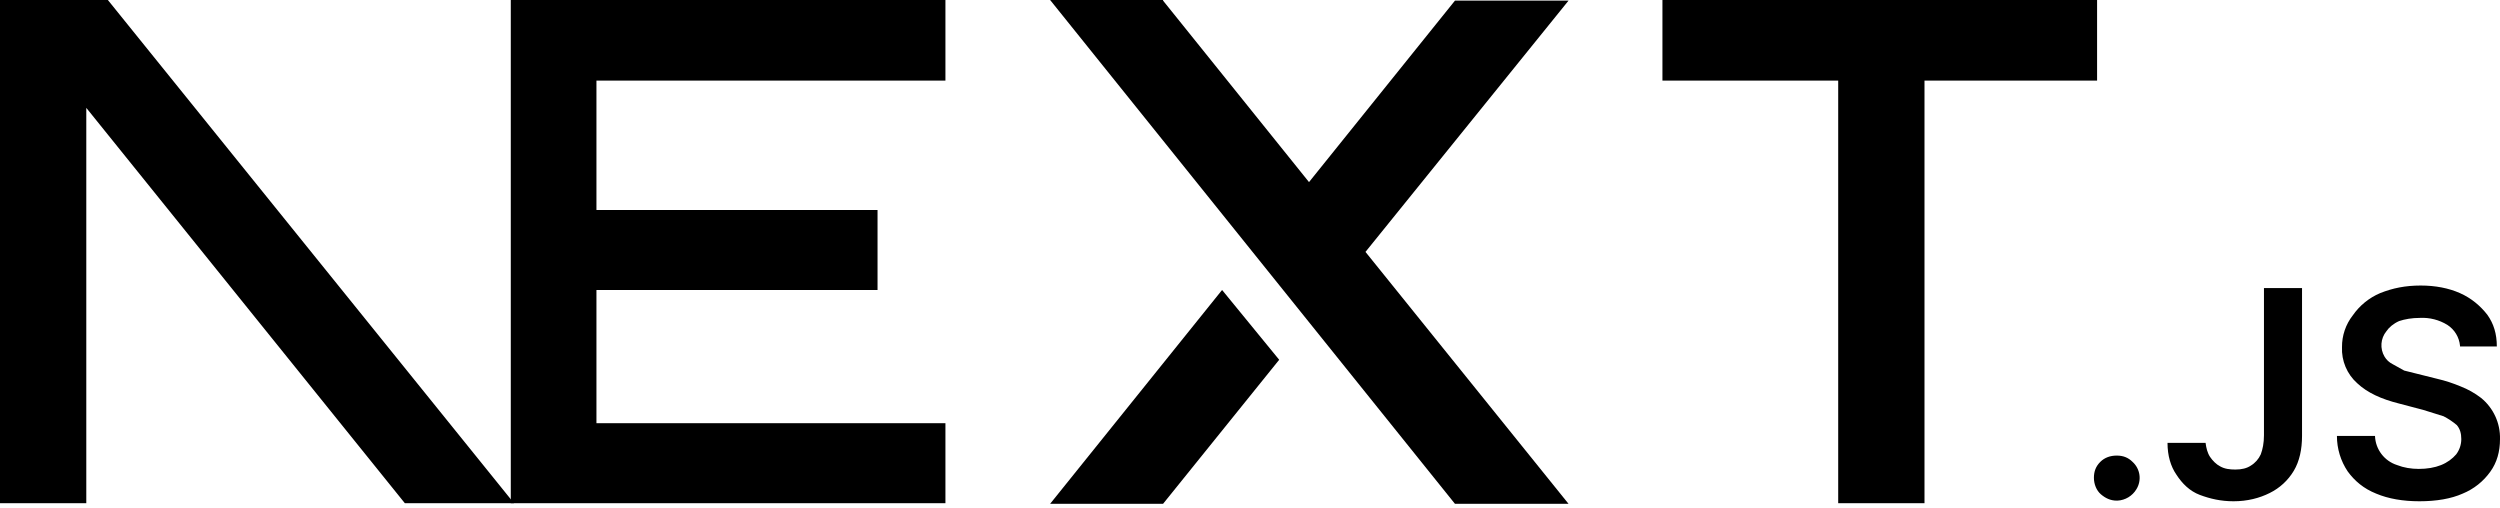
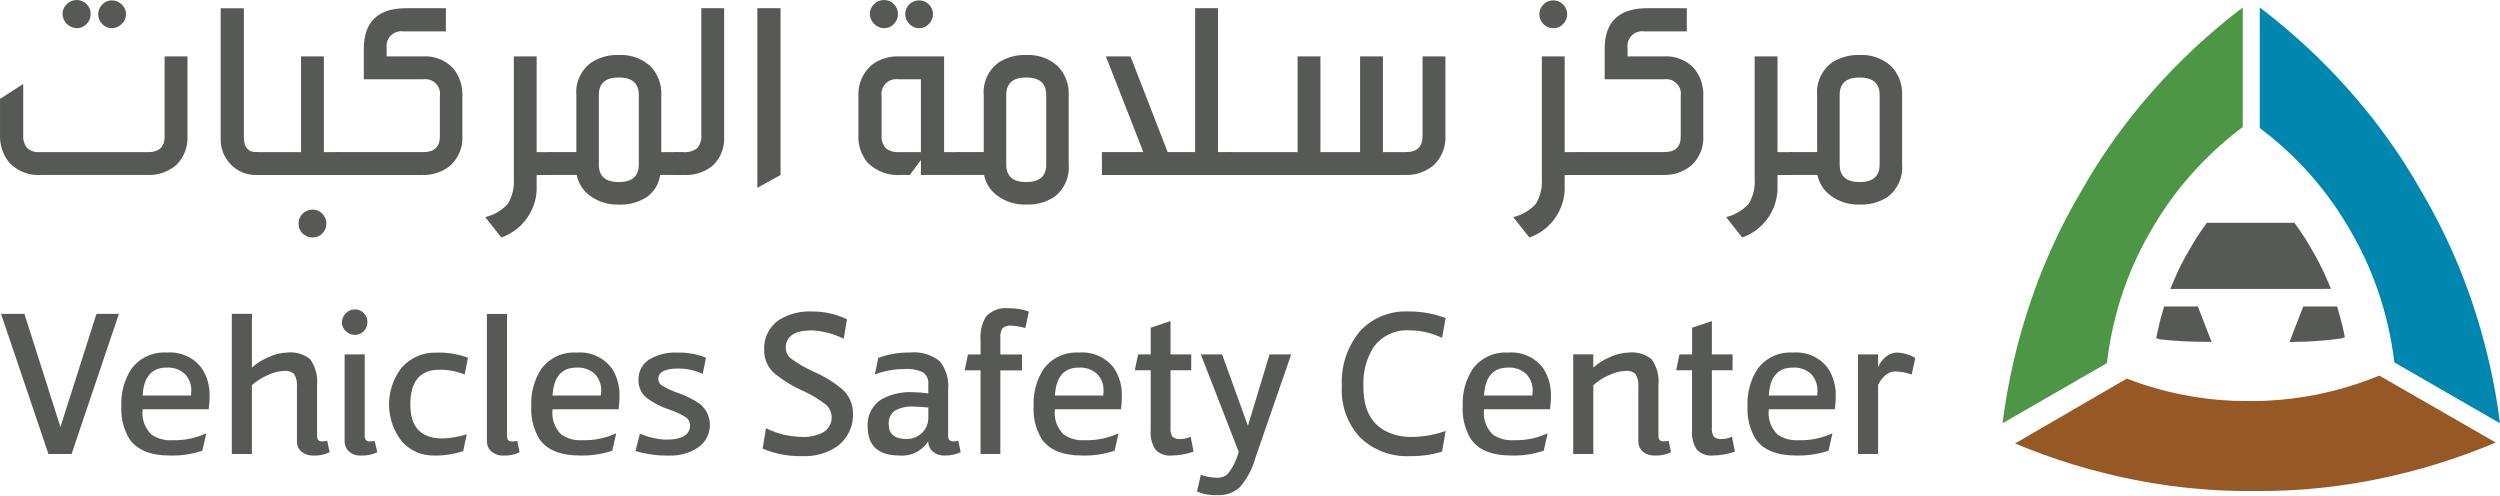
- <svg xmlns="http://www.w3.org/2000/svg" fill="none" viewBox="0 0 394 80">
-   <path fill="#000" d="M262 0h68.5v12.7h-27.2v66.6h-13.6V12.7H262V0ZM149 0v12.7H94v20.4h44.3v12.6H94v21h55v12.6H80.5V0h68.7zm34.3 0h-17.8l63.8 79.4h17.9l-32-39.7 32-39.6h-17.9l-23 28.6-23-28.6zm18.3 56.7-9-11-27.1 33.7h17.8l18.3-22.7z" />
-   <path fill="#000" d="M81 79.3 17 0H0v79.3h13.6V17l50.2 62.3H81Zm252.6-.4c-1 0-1.8-.4-2.5-1s-1.1-1.6-1.1-2.6.3-1.8 1-2.5 1.6-1 2.6-1 1.8.3 2.5 1a3.4 3.4 0 0 1 .6 4.3 3.7 3.7 0 0 1-3 1.8zm23.2-33.5h6v23.3c0 2.1-.4 4-1.3 5.5a9.1 9.1 0 0 1-3.8 3.5c-1.6.8-3.5 1.3-5.7 1.3-2 0-3.7-.4-5.3-1s-2.8-1.8-3.7-3.2c-.9-1.3-1.4-3-1.4-5h6c.1.8.3 1.6.7 2.2s1 1.2 1.6 1.5c.7.4 1.5.5 2.4.5 1 0 1.8-.2 2.4-.6a4 4 0 0 0 1.6-1.8c.3-.8.5-1.8.5-3V45.5zm30.9 9.1a4.4 4.4 0 0 0-2-3.3 7.5 7.5 0 0 0-4.3-1.1c-1.3 0-2.4.2-3.3.5-.9.4-1.6 1-2 1.6a3.5 3.5 0 0 0-.3 4c.3.5.7.9 1.3 1.2l1.8 1 2 .5 3.2.8c1.3.3 2.5.7 3.7 1.2a13 13 0 0 1 3.2 1.8 8.1 8.1 0 0 1 3 6.5c0 2-.5 3.7-1.5 5.1a10 10 0 0 1-4.4 3.5c-1.8.8-4.1 1.2-6.8 1.2-2.6 0-4.9-.4-6.8-1.2-2-.8-3.4-2-4.5-3.5a10 10 0 0 1-1.7-5.6h6a5 5 0 0 0 3.5 4.6c1 .4 2.2.6 3.4.6 1.3 0 2.5-.2 3.5-.6 1-.4 1.8-1 2.4-1.7a4 4 0 0 0 .8-2.4c0-.9-.2-1.6-.7-2.2a11 11 0 0 0-2.1-1.4l-3.2-1-3.8-1c-2.8-.7-5-1.7-6.6-3.2a7.2 7.2 0 0 1-2.4-5.7 8 8 0 0 1 1.7-5 10 10 0 0 1 4.3-3.5c2-.8 4-1.2 6.4-1.2 2.3 0 4.4.4 6.2 1.2 1.8.8 3.2 2 4.3 3.4 1 1.4 1.5 3 1.5 5h-5.8z" />
+ <svg xmlns="http://www.w3.org/2000/svg" width="300.33" height="59.481" viewBox="0 0 300.33 59.481">
+   <defs>
+     <style>.a{fill:#575957;}.b{fill:#4d9645;}.c{fill:#0087b0;}.d{fill:#965926;}</style>
+   </defs>
+   <g transform="translate(-1221.508 -1245.895)">
+     <path class="a" d="M1230.149,1313.185h-2.776l-5.7-16.835h2.812l4.326,13.591,4.326-13.591h2.7Z" transform="translate(-0.043 -12.748)" />
+     <path class="a" d="M1346.037,1267.248l-2.788,1.544v-21.577h2.788Z" transform="translate(-30.759 -0.333)" />
+     <path class="a" d="M1414.294,1267.248h-15.657V1264.5h4.976l-4.5-11.5h2.959l4.462,11.5h3.3v-17.287h2.746V1264.5h1.715Z" transform="translate(-44.753 -0.333)" />
+     <path class="b" d="M1557.873,1281.247a39.633,39.633,0,0,1,2.38-5.574c.268-.523.582-1.089.985-1.772s.721-1.232,1.044-1.739a39.851,39.851,0,0,1,3.633-4.836,41.782,41.782,0,0,1,6.081-5.67l.268-.2v-14.365a74.776,74.776,0,0,0-10.984,10.229,72.072,72.072,0,0,0-6.554,8.728c-.66,1.036-1.281,2.088-1.88,3.142-.619,1.048-1.216,2.112-1.782,3.2a70.89,70.89,0,0,0-4.285,10.04,74.231,74.231,0,0,0-3.374,14.614l12.539-7.226.061-.474a41.457,41.457,0,0,1,1.87-8.1" transform="translate(-81.329 -0.301)" />
+     <path class="c" d="M1585.841,1262.419a41.21,41.21,0,0,1,5.121,4.907,39.687,39.687,0,0,1,3.634,4.844c.33.515.661,1.068,1.047,1.739s.7,1.223.98,1.764a39.632,39.632,0,0,1,2.377,5.574,41.767,41.767,0,0,1,1.873,8.1l.049.384,12.695,7.316a74.666,74.666,0,0,0-3.373-14.614,70.826,70.826,0,0,0-4.288-10.04c-.566-1.092-1.167-2.155-1.781-3.2-.6-1.054-1.22-2.106-1.881-3.142a71.4,71.4,0,0,0-6.556-8.728,74.534,74.534,0,0,0-10.982-10.23v14.48l.118.09c.327.252.649.5.968.763" transform="translate(-91.777 -0.301)" />
+     <path class="d" d="M1581.647,1308.55a39.942,39.942,0,0,1-6.009.738c-.548.025-1.106.037-1.705.037h-.792c-.536,0-1.056-.008-1.554-.029a40.444,40.444,0,0,1-6-.712,41.1,41.1,0,0,1-6.751-1.952l-13.427,7.793a74.821,74.821,0,0,0,14.377,4.373,71.56,71.56,0,0,0,10.847,1.286c1.228.05,2.454.064,3.668.053,1.214.008,2.433-.013,3.666-.067a71.07,71.07,0,0,0,10.845-1.335,74.994,74.994,0,0,0,14.347-4.422l-13.981-8.043a41.629,41.629,0,0,1-7.524,2.281" transform="translate(-81.835 -15.254)" />
+     <path class="a" d="M1588.919,1289.65h.757l-.29-.7c-.37-.89-.761-1.732-1.164-2.5-.242-.461-.51-.94-.841-1.514-.35-.608-.615-1.047-.884-1.468-.3-.466-.641-.974-1.056-1.548l-.152-.209h-10.525l-.151.209c-.413.57-.76,1.078-1.061,1.55s-.568.919-.86,1.434l-.04.068c-.33.561-.583,1.015-.793,1.426l-.018.034c-.406.776-.8,1.625-1.173,2.519l-.291.7h18.541Z" transform="translate(-88.145 -9.049)" />
+     <path class="a" d="M1596.1,1298.416c-.2-.969-.452-1.945-.741-2.9l-.109-.359h-4.062l-.125.322-1.255,3.24-.275.708.76-.02a40.332,40.332,0,0,0,5.465-.408l.422-.145Z" transform="translate(-92.985 -12.447)" />
+     <path class="a" d="M1573.237,1295.482l-.125-.323h-4.048l-.108.359c-.3.985-.555,2-.762,3.008l-.09.436.422.144a48.237,48.237,0,0,0,5.486.3l.752.013-.272-.7Z" transform="translate(-87.57 -12.447)" />
+     <path class="a" d="M1243.58,1307.727h5.8a3.34,3.34,0,0,0,.036-.469,2.839,2.839,0,0,0-.775-2.127,2.988,2.988,0,0,0-2.181-.757q-2.7,0-2.885,3.353m7.643,4.542-.469,2.091a11.265,11.265,0,0,1-3.894.577q-3.5,0-4.867-1.983a6.908,6.908,0,0,1-.973-3.966,7.561,7.561,0,0,1,1.189-4.434,4.871,4.871,0,0,1,4.255-1.983,4.765,4.765,0,0,1,4.217,1.874,5.818,5.818,0,0,1,.938,3.425,10.762,10.762,0,0,1-.108,1.514h-7.931a3.6,3.6,0,0,0,1.045,3.028,3.992,3.992,0,0,0,2.524.685,9.041,9.041,0,0,0,4.074-.83" transform="translate(-4.93 -14.32)" />
+     <path class="a" d="M1270.236,1311.6l.288,1.37a4.056,4.056,0,0,1-1.947.4,2.131,2.131,0,0,1-1.442-.468,1.628,1.628,0,0,1-.54-1.3v-6.489a2.519,2.519,0,0,0-.324-1.514,1.476,1.476,0,0,0-1.19-.4,5.1,5.1,0,0,0-1.983.5,6.544,6.544,0,0,0-1.911,1.225v8.256h-2.415v-16.836h2.415v6.452a7.2,7.2,0,0,1,2.055-1.279,5.708,5.708,0,0,1,2.2-.522,3.73,3.73,0,0,1,2.739.793,4.561,4.561,0,0,1,.83,3.1v6.128q0,.649.577.649a2.394,2.394,0,0,0,.649-.073" transform="translate(-9.415 -12.748)" />
+     <path class="a" d="M1280.4,1311.415l.324,1.37a4.141,4.141,0,0,1-1.983.4,2,2,0,0,1-1.424-.488,1.666,1.666,0,0,1-.522-1.279v-10.383h2.415v9.806q0,.649.577.649a2.238,2.238,0,0,0,.613-.073m-.865-14.276a1.528,1.528,0,0,1-.433,1.1,1.435,1.435,0,0,1-1.082.451,1.509,1.509,0,0,1-1.081-.451,1.39,1.39,0,0,1-.469-1.028,1.524,1.524,0,0,1,.469-1.117,1.484,1.484,0,0,1,1.081-.469,1.44,1.44,0,0,1,1.082.451,1.486,1.486,0,0,1,.433,1.063" transform="translate(-13.888 -12.565)" />
+     <path class="a" d="M1293.385,1312.378l-.433,2.019a10.1,10.1,0,0,1-3.533.541,5.045,5.045,0,0,1-3.749-1.587,7.2,7.2,0,0,1-.108-8.976,5.34,5.34,0,0,1,4.218-1.8,10.032,10.032,0,0,1,3.75.613l-.4,2.019a7.922,7.922,0,0,0-3.028-.577q-3.5,0-3.5,4.182,0,4.075,3.858,4.074a9.3,9.3,0,0,0,1.514-.162,8.012,8.012,0,0,0,1.406-.342" transform="translate(-15.801 -14.32)" />
+     <path class="a" d="M1303.415,1311.6l.288,1.37a3.926,3.926,0,0,1-1.947.4,2.072,2.072,0,0,1-1.442-.487,1.638,1.638,0,0,1-.54-1.279v-15.249h2.416v14.673q0,.649.577.649a2.393,2.393,0,0,0,.649-.073" transform="translate(-19.774 -12.748)" />
+     <path class="a" d="M1309.472,1307.727h5.8a3.34,3.34,0,0,0,.036-.469,2.839,2.839,0,0,0-.775-2.127,2.988,2.988,0,0,0-2.181-.757q-2.7,0-2.885,3.353m7.643,4.542-.469,2.091a11.264,11.264,0,0,1-3.893.577q-3.5,0-4.867-1.983a6.909,6.909,0,0,1-.973-3.966,7.561,7.561,0,0,1,1.189-4.434,4.871,4.871,0,0,1,4.255-1.983,4.767,4.767,0,0,1,4.218,1.874,5.825,5.825,0,0,1,.937,3.425,10.78,10.78,0,0,1-.108,1.514h-7.932a3.6,3.6,0,0,0,1.046,3.028,4,4,0,0,0,2.524.685,9.043,9.043,0,0,0,4.074-.83" transform="translate(-21.578 -14.32)" />
+     <path class="a" d="M1323.652,1314.4l.54-2.091a7.822,7.822,0,0,0,1.569.505,7.381,7.381,0,0,0,1.568.216q2.884,0,2.884-1.73a1.151,1.151,0,0,0-.5-.956,8.763,8.763,0,0,0-1.983-.919,9.589,9.589,0,0,1-2.632-1.333,2.7,2.7,0,0,1-1.082-2.2,2.826,2.826,0,0,1,1.226-2.452,6.013,6.013,0,0,1,3.5-.865,8.453,8.453,0,0,1,3.389.613l-.4,1.947a6.882,6.882,0,0,0-2.92-.649q-2.416,0-2.415,1.262a.952.952,0,0,0,.451.793,8.87,8.87,0,0,0,1.785.83,10.637,10.637,0,0,1,2.812,1.406,3.273,3.273,0,0,1-.432,5.3,5.838,5.838,0,0,1-3.245.866,13.634,13.634,0,0,1-4.11-.541" transform="translate(-25.807 -14.32)" />
+     <path class="a" d="M1344.1,1312.438l.4-2.451a10,10,0,0,0,4.4,1.045,4.882,4.882,0,0,0,2.451-.54,2.054,2.054,0,0,0,.325-3.353,13.428,13.428,0,0,0-2.776-1.658,15.178,15.178,0,0,1-3.317-2.019,3.657,3.657,0,0,1-1.3-2.776,4.154,4.154,0,0,1,1.731-3.677,6.947,6.947,0,0,1,4.074-1.045,9.442,9.442,0,0,1,4.146.937l-.4,2.344a9.44,9.44,0,0,0-3.822-1.009q-3.135,0-3.137,2.126a1.64,1.64,0,0,0,.667,1.28,14.29,14.29,0,0,0,2.578,1.5,14.9,14.9,0,0,1,3.425,2.054,3.861,3.861,0,0,1,1.406,2.956,4.684,4.684,0,0,1-1.983,4.074,6.914,6.914,0,0,1-4.074,1.117,11.679,11.679,0,0,1-4.795-.9" transform="translate(-30.975 -12.65)" />
+     <path class="a" d="M1368.271,1310.359v-1.19q-1.191-.109-1.731-.108a4.106,4.106,0,0,0-2.308.5,1.843,1.843,0,0,0-.72,1.622q0,1.767,2.127,1.767a2.581,2.581,0,0,0,1.875-.739,2.486,2.486,0,0,0,.757-1.856m3.6,2.812.288,1.37a4.381,4.381,0,0,1-1.911.4,2.127,2.127,0,0,1-1.442-.469,1.584,1.584,0,0,1-.54-1.262,3.677,3.677,0,0,1-3.462,1.731q-3.822,0-3.821-3.5a3.57,3.57,0,0,1,1.838-3.352,7.047,7.047,0,0,1,3.5-.757,16.254,16.254,0,0,1,1.947.143v-1.117a1.529,1.529,0,0,0-.632-1.407,4.555,4.555,0,0,0-2.253-.4,10,10,0,0,0-3.533.649l.4-1.982a10.41,10.41,0,0,1,3.821-.65,4.871,4.871,0,0,1,3.568,1.045,4.684,4.684,0,0,1,1.01,3.389v5.588q0,.649.613.649a2.012,2.012,0,0,0,.613-.072" transform="translate(-35.241 -14.32)" />
+     <path class="a" d="M1380.859,1312.954h-2.38V1302.9h-1.91l.4-1.91h1.513v-1.695a4.732,4.732,0,0,1,.65-2.848,3.135,3.135,0,0,1,2.667-1.009,7.015,7.015,0,0,1,2.488.4l-.432,1.983a6.985,6.985,0,0,0-1.623-.288,1.528,1.528,0,0,0-1.1.288,1.755,1.755,0,0,0-.271,1.154v2.019h2.6v1.91h-2.6Z" transform="translate(-39.177 -12.516)" />
+     <path class="a" d="M1390.224,1307.727h5.8a3.357,3.357,0,0,0,.036-.469,2.84,2.84,0,0,0-.775-2.127,2.989,2.989,0,0,0-2.181-.757q-2.7,0-2.884,3.353m7.642,4.542-.469,2.091a11.265,11.265,0,0,1-3.893.577q-3.5,0-4.867-1.983a6.91,6.91,0,0,1-.973-3.966,7.562,7.562,0,0,1,1.189-4.434,4.871,4.871,0,0,1,4.255-1.983,4.767,4.767,0,0,1,4.218,1.874,5.826,5.826,0,0,1,.937,3.425,10.618,10.618,0,0,1-.108,1.514h-7.931a3.594,3.594,0,0,0,1.046,3.028,3.991,3.991,0,0,0,2.523.685,9.042,9.042,0,0,0,4.074-.83" transform="translate(-41.981 -14.32)" />
+     <path class="a" d="M1410.625,1311.386l.361,1.8a8.031,8.031,0,0,1-2.668.469,2.338,2.338,0,0,1-1.911-.7,3.756,3.756,0,0,1-.577-2.362v-7.174h-1.91l.4-1.91h1.514V1298.3l2.379-.793v4h2.487v1.91h-2.487v6.886a1.777,1.777,0,0,0,.235,1.1,1.316,1.316,0,0,0,.991.271,2.621,2.621,0,0,0,1.19-.289" transform="translate(-46.088 -13.04)" />
+     <path class="a" d="M1418.916,1314.542l-4.542-11.68h2.56l3.1,8.579,2.6-8.579h2.6l-4.291,12.4a9.209,9.209,0,0,1-1.857,3.533,3.666,3.666,0,0,1-2.686.973,5.714,5.714,0,0,1-2.487-.432l.469-2.019a5.669,5.669,0,0,0,1.983.361,1.784,1.784,0,0,0,1.262-.469,7.181,7.181,0,0,0,1.3-2.667" transform="translate(-48.611 -14.393)" />
+     <path class="a" d="M1449.676,1310.311l-.432,2.488a12.433,12.433,0,0,1-3.786.54,8.111,8.111,0,0,1-6.057-2.234,8.336,8.336,0,0,1-2.2-6.165,9.524,9.524,0,0,1,2.234-6.67,7.464,7.464,0,0,1,5.769-2.307,12.32,12.32,0,0,1,4.47.793l-.432,2.38a8.811,8.811,0,0,0-3.858-.9,4.955,4.955,0,0,0-4.4,2.054,8.2,8.2,0,0,0-1.189,4.759q0,3.857,2.631,5.264a6.651,6.651,0,0,0,3.208.72,12.127,12.127,0,0,0,4.038-.72" transform="translate(-54.497 -12.65)" />
+     <path class="a" d="M1459.2,1307.727h5.8a3.357,3.357,0,0,0,.036-.469,2.839,2.839,0,0,0-.775-2.127,2.991,2.991,0,0,0-2.182-.757q-2.7,0-2.883,3.353m7.642,4.542-.469,2.091a11.267,11.267,0,0,1-3.894.577q-3.5,0-4.867-1.983a6.908,6.908,0,0,1-.973-3.966,7.562,7.562,0,0,1,1.189-4.434,4.871,4.871,0,0,1,4.254-1.983,4.768,4.768,0,0,1,4.219,1.874,5.83,5.83,0,0,1,.937,3.425,10.671,10.671,0,0,1-.108,1.514H1459.2a3.6,3.6,0,0,0,1.045,3.028,4,4,0,0,0,2.524.685,9.042,9.042,0,0,0,4.074-.83" transform="translate(-59.409 -14.32)" />
+     <path class="a" d="M1485.858,1313.171l.288,1.37a4.055,4.055,0,0,1-1.947.4,2.131,2.131,0,0,1-1.442-.469,1.629,1.629,0,0,1-.54-1.3v-6.489a2.511,2.511,0,0,0-.324-1.514,1.477,1.477,0,0,0-1.19-.4,5.116,5.116,0,0,0-1.983.5,6.559,6.559,0,0,0-1.91,1.226v8.256h-2.416v-11.969h2.416v1.586a7.207,7.207,0,0,1,2.054-1.28,5.71,5.71,0,0,1,2.2-.522,3.735,3.735,0,0,1,2.74.793,4.567,4.567,0,0,1,.829,3.1v6.128q0,.649.577.649a2.4,2.4,0,0,0,.649-.072" transform="translate(-63.893 -14.32)" />
+     <path class="a" d="M1497.645,1311.386l.36,1.8a8.023,8.023,0,0,1-2.667.469,2.339,2.339,0,0,1-1.911-.7,3.758,3.758,0,0,1-.577-2.362v-7.174h-1.91l.4-1.91h1.514V1298.3l2.38-.793v4h2.487v1.91h-2.487v6.886a1.778,1.778,0,0,0,.234,1.1,1.315,1.315,0,0,0,.991.271,2.621,2.621,0,0,0,1.19-.289" transform="translate(-68.074 -13.04)" />
+     <path class="a" d="M1504.981,1307.727h5.8a3.322,3.322,0,0,0,.036-.469,2.84,2.84,0,0,0-.775-2.127,2.99,2.99,0,0,0-2.182-.757q-2.7,0-2.883,3.353m7.642,4.542-.469,2.091a11.264,11.264,0,0,1-3.894.577q-3.5,0-4.866-1.983a6.908,6.908,0,0,1-.973-3.966,7.558,7.558,0,0,1,1.19-4.434,4.868,4.868,0,0,1,4.253-1.983,4.767,4.767,0,0,1,4.219,1.874,5.832,5.832,0,0,1,.937,3.425,10.618,10.618,0,0,1-.109,1.514h-7.931a3.6,3.6,0,0,0,1.045,3.028,4,4,0,0,0,2.524.685,9.043,9.043,0,0,0,4.074-.83" transform="translate(-70.975 -14.32)" />
+     <path class="a" d="M1522.587,1314.757h-2.415v-11.969h2.415v1.55a3.015,3.015,0,0,1,.956-1.28,2.084,2.084,0,0,1,1.279-.487,4.551,4.551,0,0,1,2.235.65l-.432,1.983a6.335,6.335,0,0,0-1.983-.361q-1.19,0-2.055,1.587Z" transform="translate(-75.46 -14.32)" />
+     <path class="a" d="M1234.935,1249.284a1.563,1.563,0,0,1-1.137-.493,1.658,1.658,0,0,1,0-2.359,1.562,1.562,0,0,1,1.137-.493,1.682,1.682,0,0,1,1.2.493,1.577,1.577,0,0,1,.515,1.179,1.6,1.6,0,0,1-.515,1.158,1.648,1.648,0,0,1-1.2.515m-4.2,0a1.76,1.76,0,0,1-1.717-1.716,1.578,1.578,0,0,1,.515-1.179,1.684,1.684,0,0,1,1.2-.494,1.686,1.686,0,0,1,1.673,1.674,1.68,1.68,0,0,1-.493,1.2,1.579,1.579,0,0,1-1.179.515m8.364,17.63h-12.612a4.9,4.9,0,0,1-3.818-1.416,5.129,5.129,0,0,1-1.158-3.56v-4.161l2.788-1.8v6.091a2.27,2.27,0,0,0,.472,1.608,2,2,0,0,0,1.5.493h13.04q1.973,0,1.973-1.887v-9.609h2.747v9.48a4.64,4.64,0,0,1-1.33,3.561,5.082,5.082,0,0,1-3.6,1.2" transform="translate(0)" />
+     <path class="a" d="M1261.441,1267.248h-.171a4.1,4.1,0,0,1-3.175-1.372,4.241,4.241,0,0,1-1.115-3v-15.658h2.788v15.529q0,1.759,1.5,1.759h.171Z" transform="translate(-8.962 -0.333)" />
+     <path class="a" d="M1269.5,1276.712a1.7,1.7,0,0,1-1.223-.472,1.587,1.587,0,0,1-.493-1.2,1.606,1.606,0,0,1,.493-1.18,1.657,1.657,0,0,1,1.223-.493,1.562,1.562,0,0,1,1.137.493,1.61,1.61,0,0,1,.492,1.18,1.649,1.649,0,0,1-.471,1.179,1.543,1.543,0,0,1-1.158.493m3.045-7.506h-9.824v-2.746h5.362v-11.5h2.746v11.5h1.716Z" transform="translate(-10.412 -2.291)" />
+     <path class="a" d="M1285.871,1267.248h-10.3V1264.5h10.466q1.973,0,1.974-1.887v-4.847a1.764,1.764,0,0,0-1.974-2.017h-7.163v-3.646q0-4.891,5.1-4.891h4.762V1250h-5.1a1.764,1.764,0,0,0-2.016,1.974v1.029h4.333a4.6,4.6,0,0,1,3.646,1.416,4.959,4.959,0,0,1,1.116,3.432v4.676a4.473,4.473,0,0,1-1.459,3.6,4.985,4.985,0,0,1-3.389,1.116" transform="translate(-13.661 -0.333)" />
+     <path class="a" d="M1301.441,1276.713l-1.93-2.445a5.316,5.316,0,0,0,2.724-1.609,5.249,5.249,0,0,0,.708-3.067v-14.628h2.745v11.5h1.716v2.745h-1.716v1.244a6.343,6.343,0,0,1-4.246,6.263" transform="translate(-19.708 -2.292)" />
+     <path class="a" d="M1320.553,1267.9v-8.364q0-2.1-2.4-2.1t-2.4,2.1v8.364q0,2.1,2.4,2.1t2.4-2.1m4.418,1.244h-1.844a3.934,3.934,0,0,1-1.587,2.638,5.693,5.693,0,0,1-3.388.922,5.478,5.478,0,0,1-3.475-1.073,4,4,0,0,1-1.587-2.488h-3.3V1266.4h3.261v-6.82a4.392,4.392,0,0,1,1.8-3.947,5.758,5.758,0,0,1,3.3-.9,5.238,5.238,0,0,1,3.731,1.288,4.639,4.639,0,0,1,1.373,3.56v6.82h1.716Z" transform="translate(-22.304 -2.233)" />
+     <path class="a" d="M1331.033,1267.248h-1.158V1264.5h1.073a2.421,2.421,0,0,0,1.694-.472,2.2,2.2,0,0,0,.494-1.63v-15.186h2.745v15.4a4.443,4.443,0,0,1-1.33,3.474,4.974,4.974,0,0,1-3.518,1.158" transform="translate(-27.38 -0.333)" />
+     <path class="a" d="M1440.191,1269.206H1419.3v-2.746h8.065v-11.5h2.745v11.5h4.761v-11.5h2.745v11.5h2.746q2.015,0,2.016-1.931v-9.566h2.746v9.438a4.614,4.614,0,0,1-1.373,3.6,5.018,5.018,0,0,1-3.56,1.2" transform="translate(-49.974 -2.291)" />
+     <path class="a" d="M1469.606,1249.3a1.657,1.657,0,0,1-1.223-.494,1.657,1.657,0,0,1,0-2.359,1.66,1.66,0,0,1,1.223-.494,1.564,1.564,0,0,1,1.137.494,1.657,1.657,0,0,1,0,2.359,1.561,1.561,0,0,1-1.137.494m-2.917,25.137-1.93-2.444a5.317,5.317,0,0,0,2.724-1.609,5.248,5.248,0,0,0,.708-3.067v-14.628h2.745v11.5h1.716v2.746h-1.716v1.244a6.343,6.343,0,0,1-4.246,6.263" transform="translate(-61.459 -0.015)" />
+     <path class="a" d="M1485.329,1267.248h-10.3V1264.5H1485.5q1.973,0,1.974-1.887v-4.847a1.765,1.765,0,0,0-1.974-2.017h-7.163v-3.646q0-4.891,5.105-4.891h4.761V1250h-5.1a1.764,1.764,0,0,0-2.017,1.974v1.029h4.333a4.6,4.6,0,0,1,3.646,1.416,4.957,4.957,0,0,1,1.116,3.432v4.676a4.476,4.476,0,0,1-1.458,3.6,4.99,4.99,0,0,1-3.388,1.116" transform="translate(-64.055 -0.333)" />
+     <path class="a" d="M1500.9,1276.713l-1.93-2.445a5.316,5.316,0,0,0,2.724-1.609,5.248,5.248,0,0,0,.708-3.067v-14.628h2.745v11.5h1.716v2.745h-1.716v1.244a6.343,6.343,0,0,1-4.247,6.263" transform="translate(-70.103 -2.292)" />
+     <path class="a" d="M1520.01,1267.9v-8.365q0-2.1-2.4-2.1t-2.4,2.1v8.365q0,2.1,2.4,2.1t2.4-2.1m2.7-8.322v8.322a4.385,4.385,0,0,1-1.759,3.9,5.707,5.707,0,0,1-3.346.9,5.476,5.476,0,0,1-3.475-1.072,4,4,0,0,1-1.587-2.487h-3.3V1266.4h3.26v-6.82a4.392,4.392,0,0,1,1.8-3.947,5.757,5.757,0,0,1,3.3-.9,5.241,5.241,0,0,1,3.731,1.287,4.642,4.642,0,0,1,1.373,3.561" transform="translate(-72.699 -2.233)" />
+     <path class="a" d="M1366.783,1249.284a1.576,1.576,0,0,1-1.179-.515,1.679,1.679,0,0,1-.493-1.2,1.673,1.673,0,0,1,3.345,0,1.681,1.681,0,0,1-.493,1.2,1.58,1.58,0,0,1-1.18.515m.215,14.885v-8.751h-2.745a1.763,1.763,0,0,0-1.973,2.016v4.675a2.131,2.131,0,0,0,.493,1.587,2.346,2.346,0,0,0,1.652.472Zm-4.418-14.885a1.76,1.76,0,0,1-1.716-1.716,1.577,1.577,0,0,1,.515-1.179,1.681,1.681,0,0,1,1.2-.494,1.686,1.686,0,0,1,1.673,1.674,1.683,1.683,0,0,1-.493,1.2,1.581,1.581,0,0,1-1.18.515m8.88,17.63H1367v-1.8l-1.33,1.8h-1.03a5.188,5.188,0,0,1-4.032-1.459,4.885,4.885,0,0,1-1.116-3.388v-4.548a4.7,4.7,0,0,1,1.587-3.817,5.052,5.052,0,0,1,3.261-1.03h5.447v11.5h1.673Z" transform="translate(-34.862)" />
+     <path class="a" d="M1386.043,1267.9v-8.365q0-2.1-2.4-2.1t-2.4,2.1v8.365q0,2.1,2.4,2.1t2.4-2.1m2.7-8.322v8.322a4.385,4.385,0,0,1-1.758,3.9,5.708,5.708,0,0,1-3.346.9,5.475,5.475,0,0,1-3.475-1.072,4,4,0,0,1-1.587-2.487h-3.3V1266.4h3.26v-6.82a4.392,4.392,0,0,1,1.8-3.947,5.759,5.759,0,0,1,3.3-.9,5.242,5.242,0,0,1,3.732,1.287,4.643,4.643,0,0,1,1.373,3.561" transform="translate(-38.851 -2.233)" />
+   </g>
</svg>
